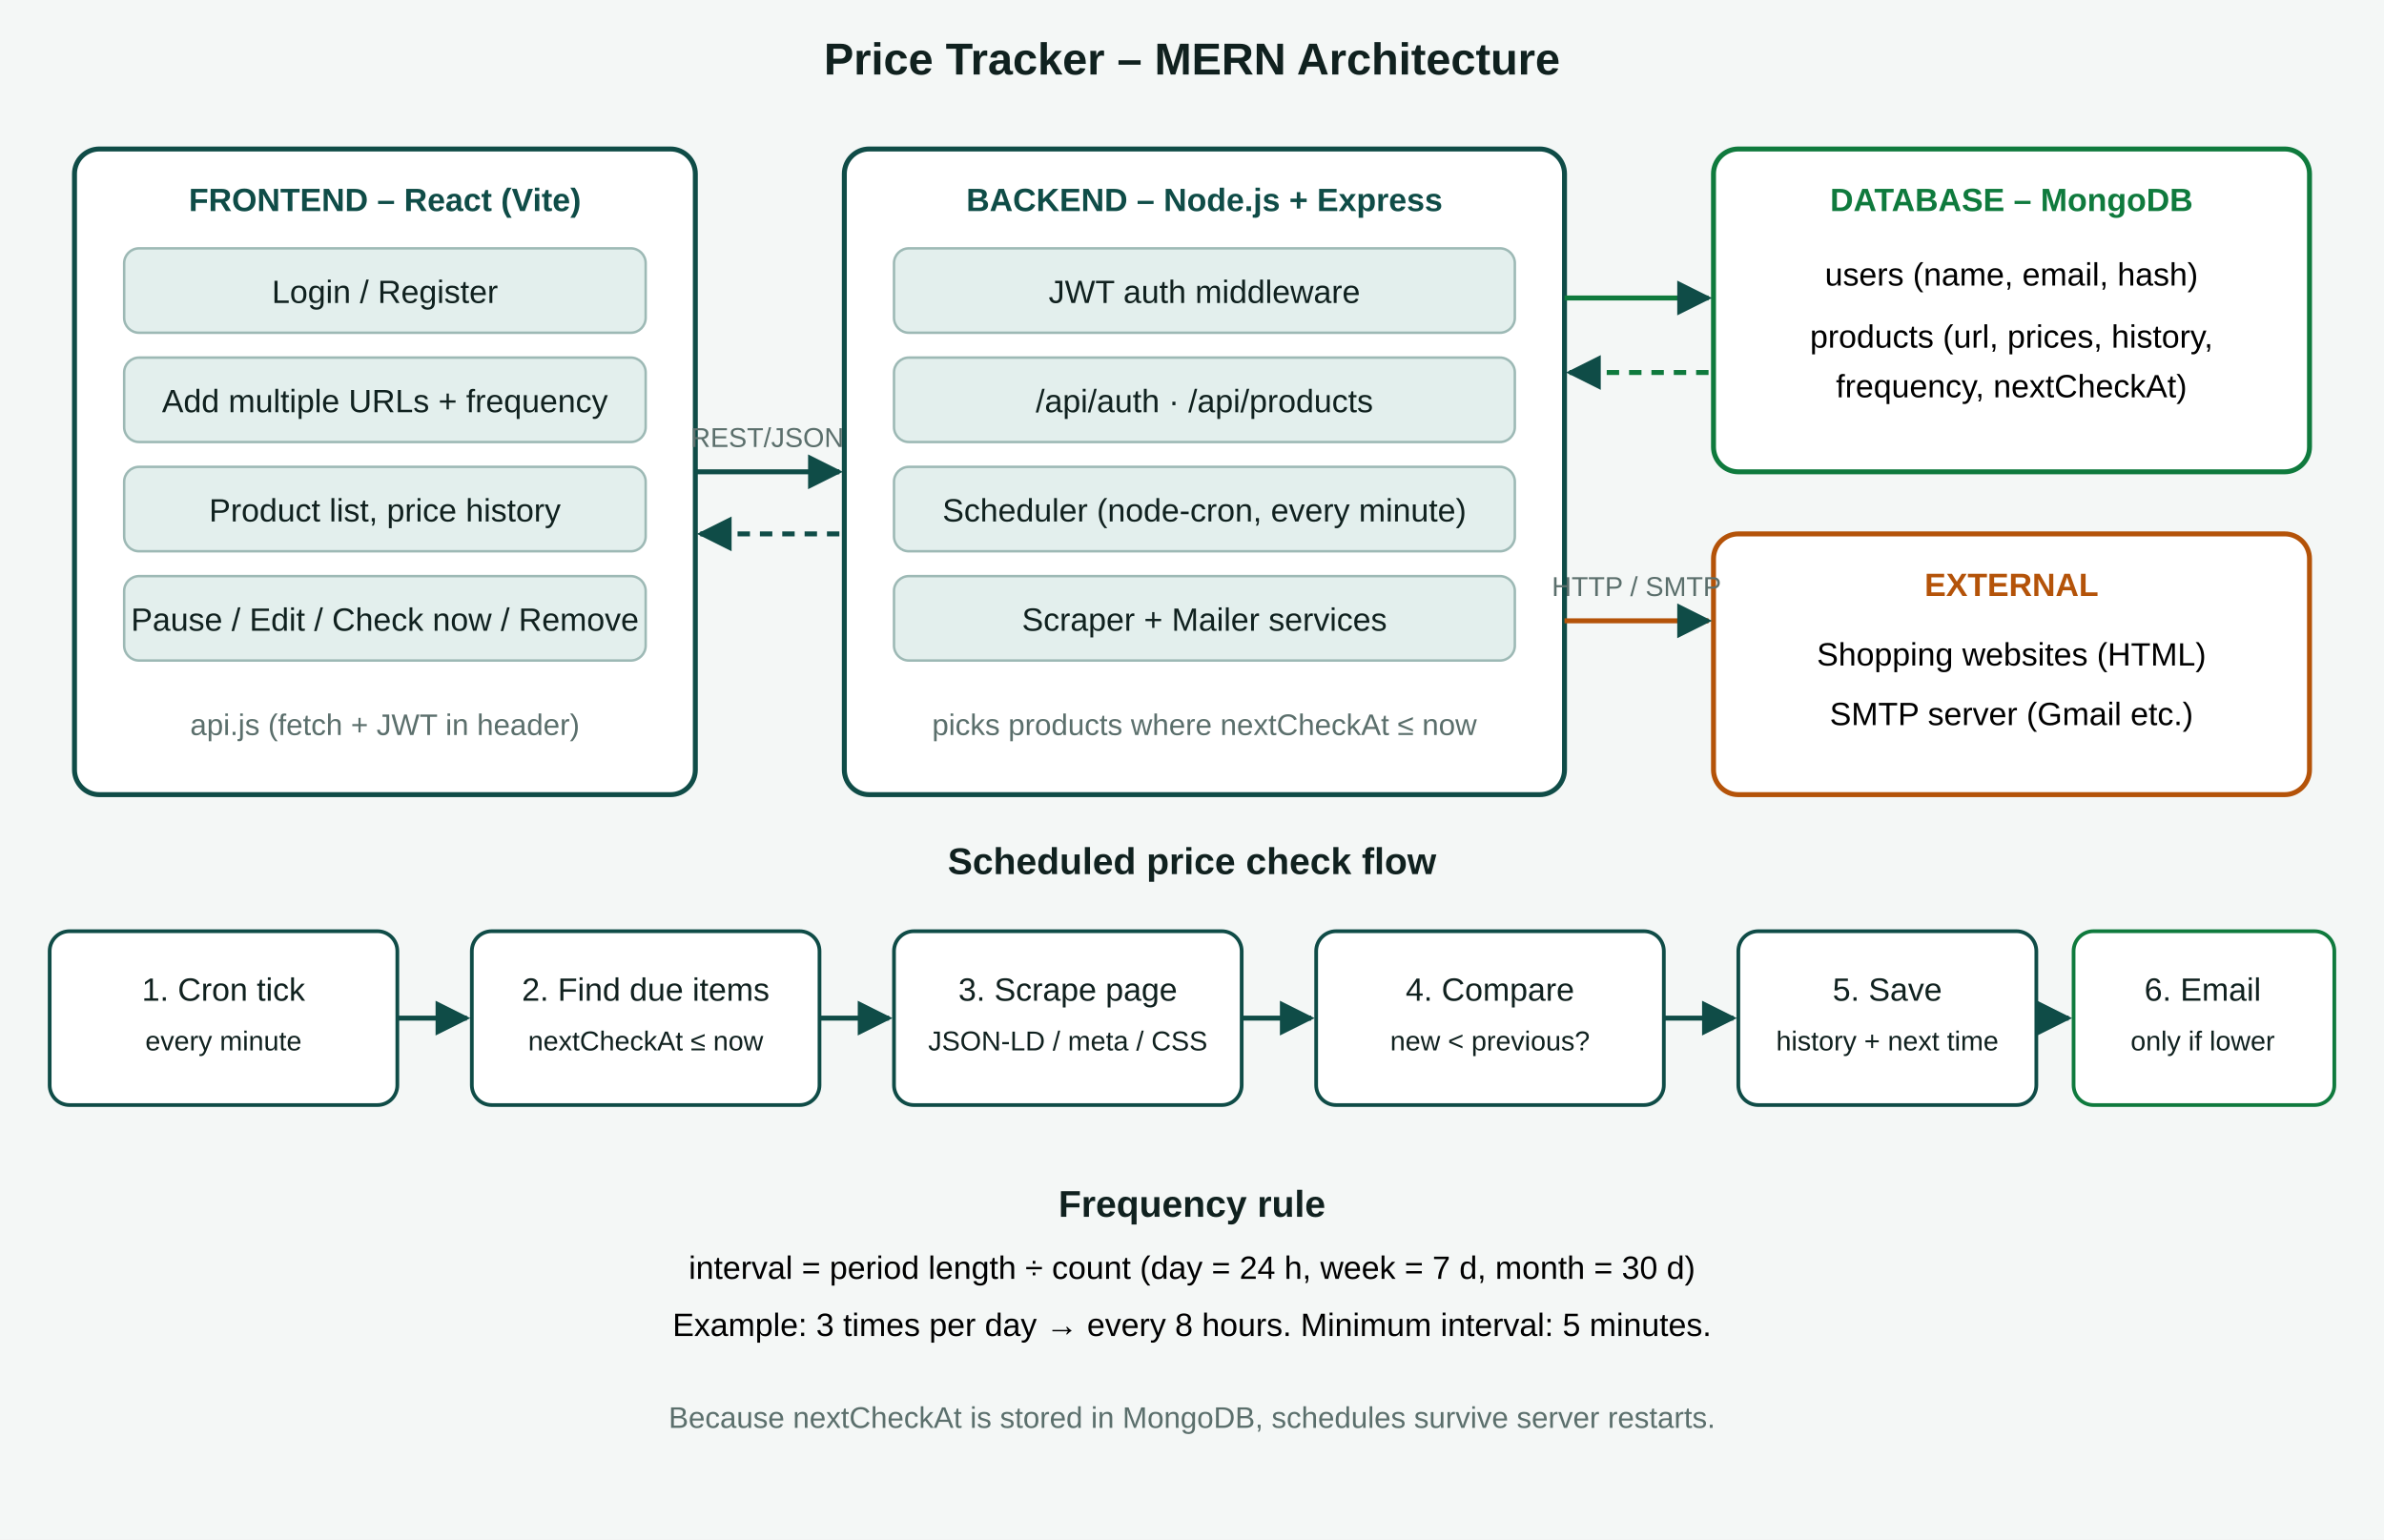
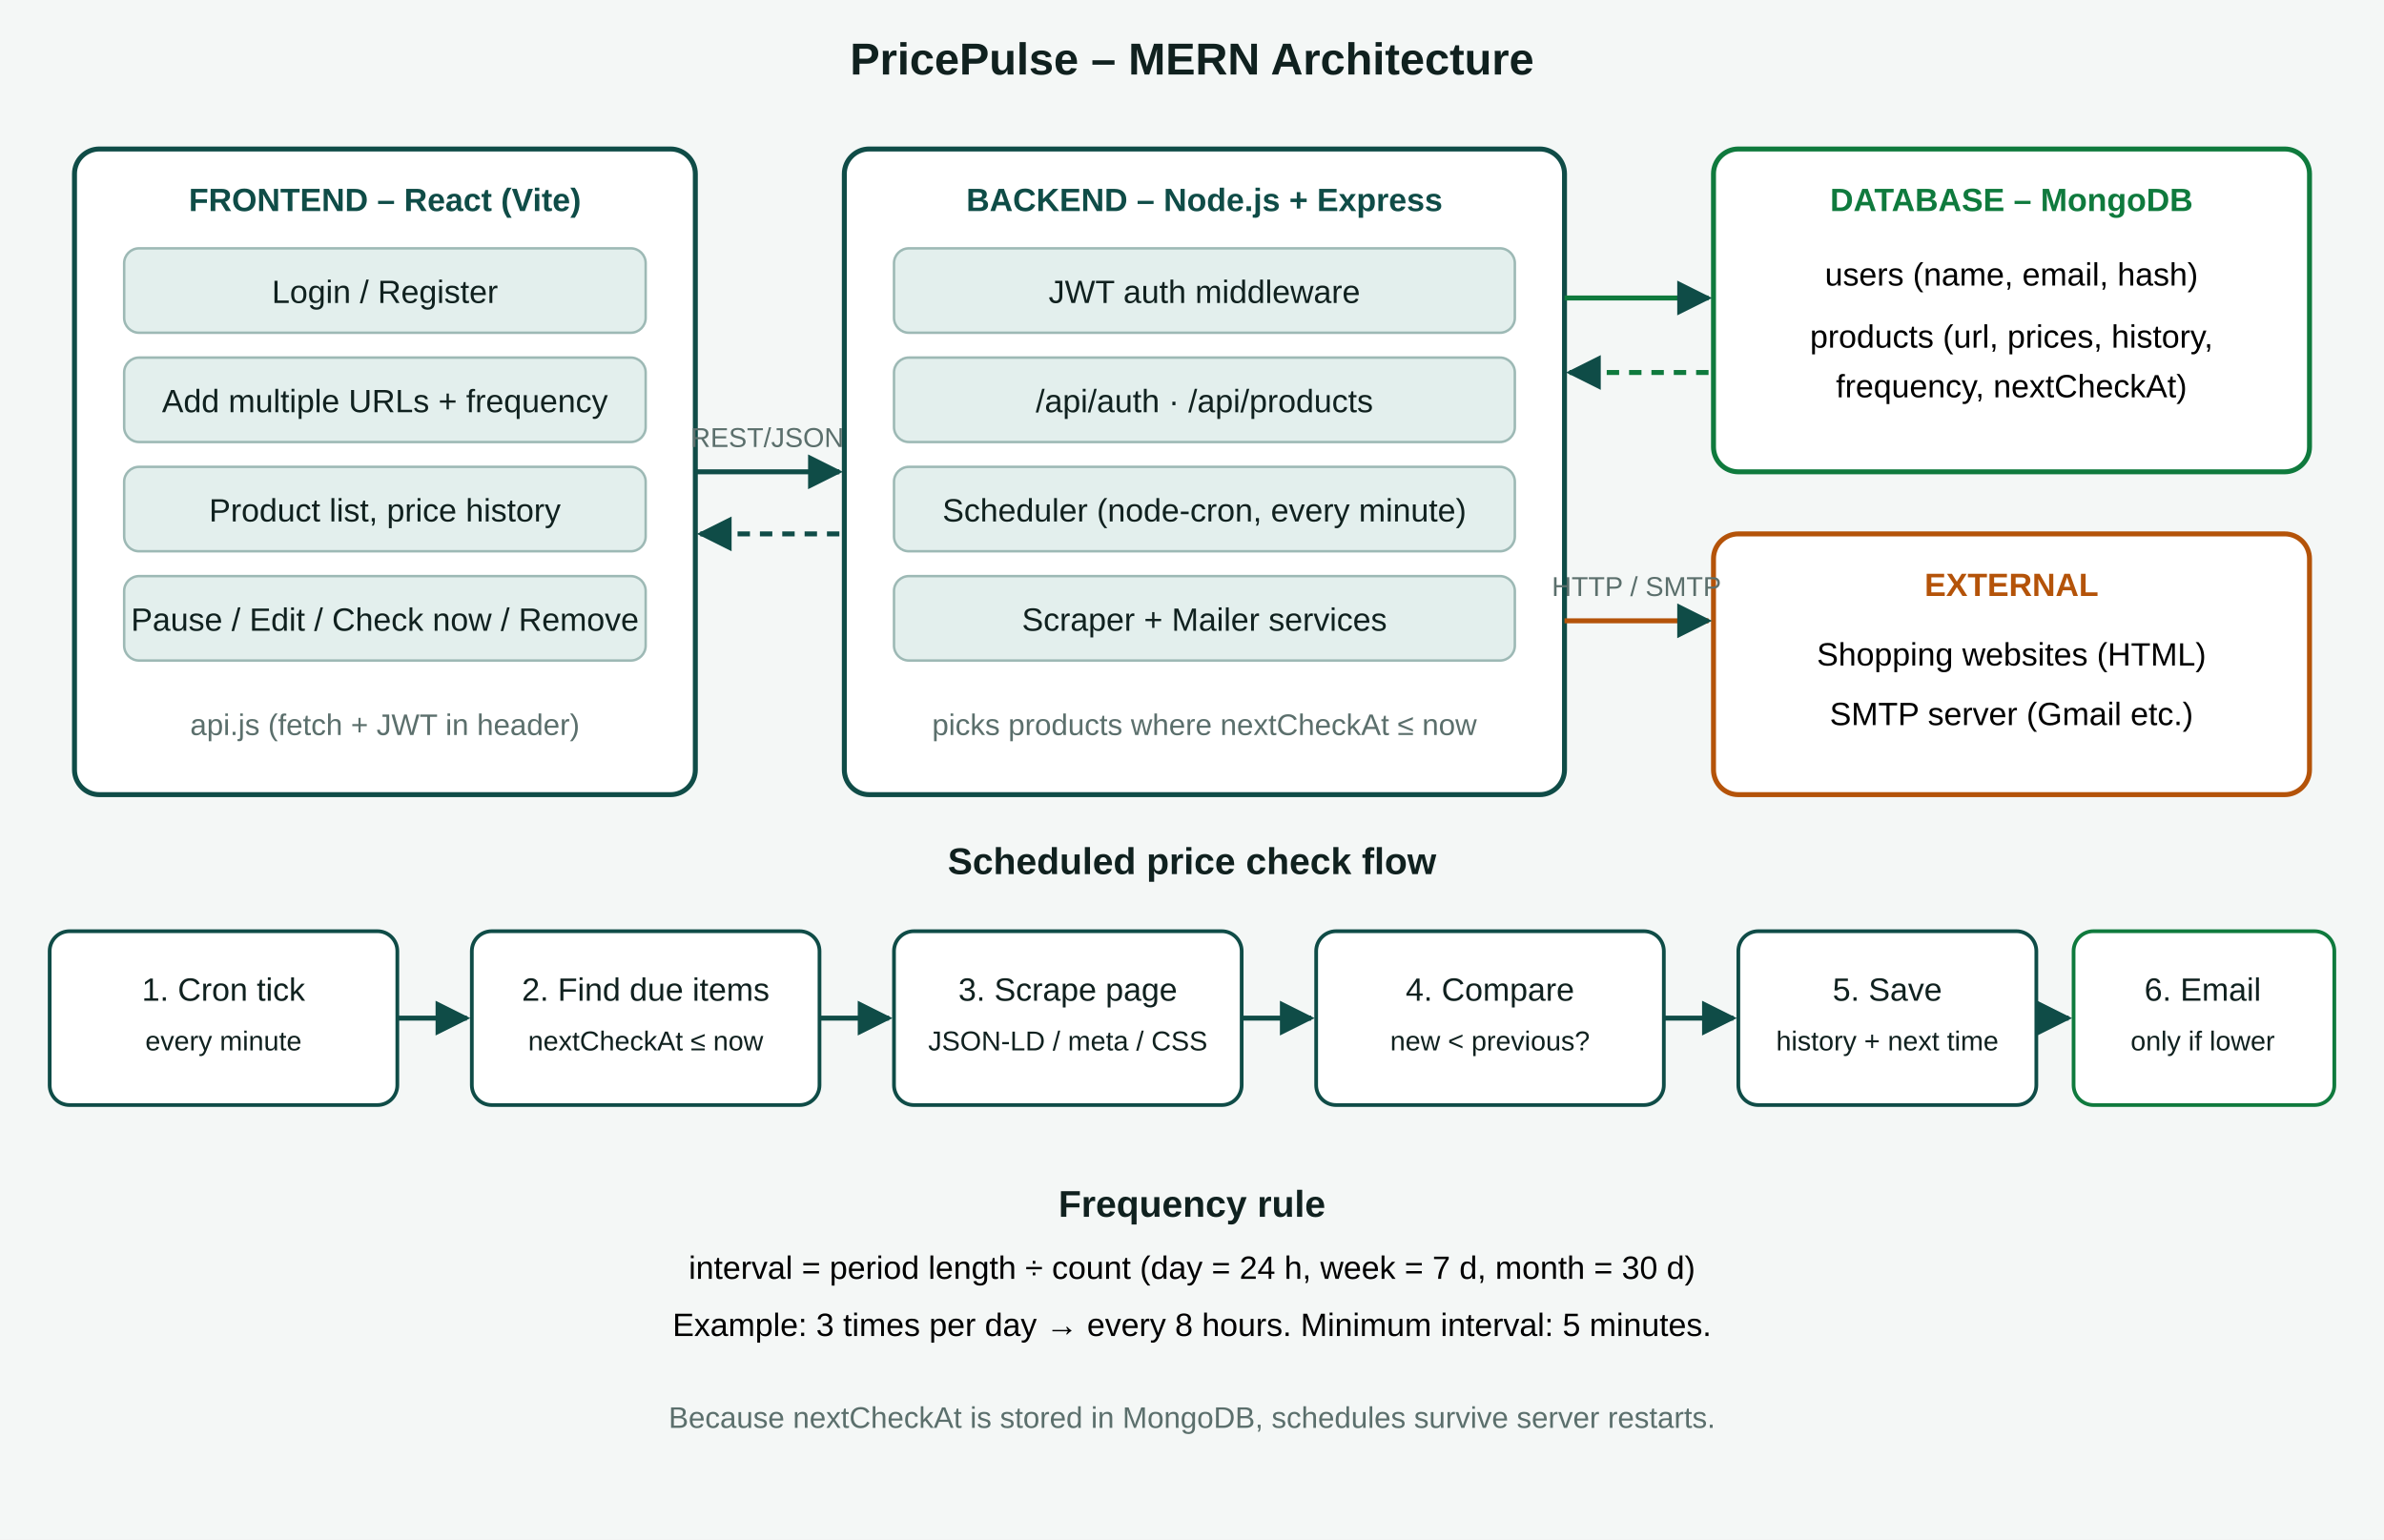
<svg xmlns="http://www.w3.org/2000/svg" viewBox="0 0 960 620" font-family="Segoe UI,Arial,sans-serif" font-size="13">
  <defs>
    <marker id="a" viewBox="0 0 10 10" refX="9" refY="5" markerWidth="7" markerHeight="7" orient="auto">
      <path d="M0 0L10 5L0 10z" fill="#0f4c47" />
    </marker>
  </defs>
  <rect width="960" height="620" fill="#f4f7f6" />
-   <text x="480" y="30" text-anchor="middle" font-size="18" font-weight="700" fill="#10211f">Price Tracker – MERN Architecture</text>
+   <text x="480" y="30" text-anchor="middle" font-size="18" font-weight="700" fill="#10211f">PricePulse – MERN Architecture</text>
  <rect x="30" y="60" width="250" height="260" rx="10" fill="#fff" stroke="#0f4c47" stroke-width="2" />
  <text x="155" y="85" text-anchor="middle" font-weight="700" fill="#0f4c47">FRONTEND – React (Vite)</text>
  <g fill="#e3efed" stroke="#9db9b5">
    <rect x="50" y="100" width="210" height="34" rx="6" />
    <rect x="50" y="144" width="210" height="34" rx="6" />
    <rect x="50" y="188" width="210" height="34" rx="6" />
    <rect x="50" y="232" width="210" height="34" rx="6" />
  </g>
  <g text-anchor="middle" fill="#10211f">
    <text x="155" y="122">Login / Register</text>
    <text x="155" y="166">Add multiple URLs + frequency</text>
    <text x="155" y="210">Product list, price history</text>
    <text x="155" y="254">Pause / Edit / Check now / Remove</text>
  </g>
  <text x="155" y="296" text-anchor="middle" font-size="12" fill="#5b6f6c">api.js (fetch + JWT in header)</text>
  <rect x="340" y="60" width="290" height="260" rx="10" fill="#fff" stroke="#0f4c47" stroke-width="2" />
  <text x="485" y="85" text-anchor="middle" font-weight="700" fill="#0f4c47">BACKEND – Node.js + Express</text>
  <g fill="#e3efed" stroke="#9db9b5">
    <rect x="360" y="100" width="250" height="34" rx="6" />
    <rect x="360" y="144" width="250" height="34" rx="6" />
    <rect x="360" y="188" width="250" height="34" rx="6" />
    <rect x="360" y="232" width="250" height="34" rx="6" />
  </g>
  <g text-anchor="middle" fill="#10211f">
    <text x="485" y="122">JWT auth middleware</text>
    <text x="485" y="166">/api/auth  ·  /api/products</text>
    <text x="485" y="210">Scheduler (node-cron, every minute)</text>
    <text x="485" y="254">Scraper + Mailer services</text>
  </g>
  <text x="485" y="296" text-anchor="middle" font-size="12" fill="#5b6f6c">picks products where nextCheckAt ≤ now</text>
  <rect x="690" y="60" width="240" height="130" rx="10" fill="#fff" stroke="#0f7a3d" stroke-width="2" />
  <text x="810" y="85" text-anchor="middle" font-weight="700" fill="#0f7a3d">DATABASE – MongoDB</text>
  <text x="810" y="115" text-anchor="middle">users (name, email, hash)</text>
  <text x="810" y="140" text-anchor="middle">products (url, prices, history,</text>
  <text x="810" y="160" text-anchor="middle">frequency, nextCheckAt)</text>
  <rect x="690" y="215" width="240" height="105" rx="10" fill="#fff" stroke="#b45309" stroke-width="2" />
  <text x="810" y="240" text-anchor="middle" font-weight="700" fill="#b45309">EXTERNAL</text>
  <text x="810" y="268" text-anchor="middle">Shopping websites (HTML)</text>
  <text x="810" y="292" text-anchor="middle">SMTP server (Gmail etc.)</text>
  <path d="M280 190H338" stroke="#0f4c47" stroke-width="2" marker-end="url(#a)" />
  <path d="M338 215H282" stroke="#0f4c47" stroke-width="2" stroke-dasharray="5 4" marker-end="url(#a)" />
  <text x="309" y="180" text-anchor="middle" font-size="11" fill="#5b6f6c">REST/JSON</text>
  <path d="M630 120H688" stroke="#0f7a3d" stroke-width="2" marker-end="url(#a)" />
  <path d="M688 150H632" stroke="#0f7a3d" stroke-width="2" stroke-dasharray="5 4" marker-end="url(#a)" />
  <path d="M630 250H688" stroke="#b45309" stroke-width="2" marker-end="url(#a)" />
  <text x="659" y="240" text-anchor="middle" font-size="11" fill="#5b6f6c">HTTP / SMTP</text>
  <text x="480" y="352" text-anchor="middle" font-size="15" font-weight="700" fill="#10211f">Scheduled price check flow</text>
  <g fill="#fff" stroke="#0f4c47" stroke-width="1.5">
    <rect x="20" y="375" width="140" height="70" rx="8" />
    <rect x="190" y="375" width="140" height="70" rx="8" />
    <rect x="360" y="375" width="140" height="70" rx="8" />
    <rect x="530" y="375" width="140" height="70" rx="8" />
    <rect x="700" y="375" width="120" height="70" rx="8" />
    <rect x="835" y="375" width="105" height="70" rx="8" stroke="#0f7a3d" />
  </g>
  <g text-anchor="middle" fill="#10211f">
    <text x="90" y="403">1. Cron tick</text>
    <text x="90" y="423" font-size="11">every minute</text>
    <text x="260" y="403">2. Find due items</text>
    <text x="260" y="423" font-size="11">nextCheckAt ≤ now</text>
    <text x="430" y="403">3. Scrape page</text>
    <text x="430" y="423" font-size="11">JSON-LD / meta / CSS</text>
    <text x="600" y="403">4. Compare</text>
    <text x="600" y="423" font-size="11">new &lt; previous?</text>
    <text x="760" y="403">5. Save</text>
    <text x="760" y="423" font-size="11">history + next time</text>
    <text x="887" y="403">6. Email</text>
    <text x="887" y="423" font-size="11">only if lower</text>
  </g>
  <g stroke="#0f4c47" stroke-width="2" marker-end="url(#a)">
    <path d="M160 410H188" />
    <path d="M330 410H358" />
    <path d="M500 410H528" />
    <path d="M670 410H698" />
    <path d="M820 410H833" />
  </g>
  <text x="480" y="490" text-anchor="middle" font-size="15" font-weight="700" fill="#10211f">Frequency rule</text>
  <text x="480" y="515" text-anchor="middle">interval = period length ÷ count   (day = 24 h, week = 7 d, month = 30 d)</text>
  <text x="480" y="538" text-anchor="middle">Example: 3 times per day → every 8 hours.  Minimum interval: 5 minutes.</text>
  <text x="480" y="575" text-anchor="middle" font-size="12" fill="#5b6f6c">Because nextCheckAt is stored in MongoDB, schedules survive server restarts.</text>
</svg>
